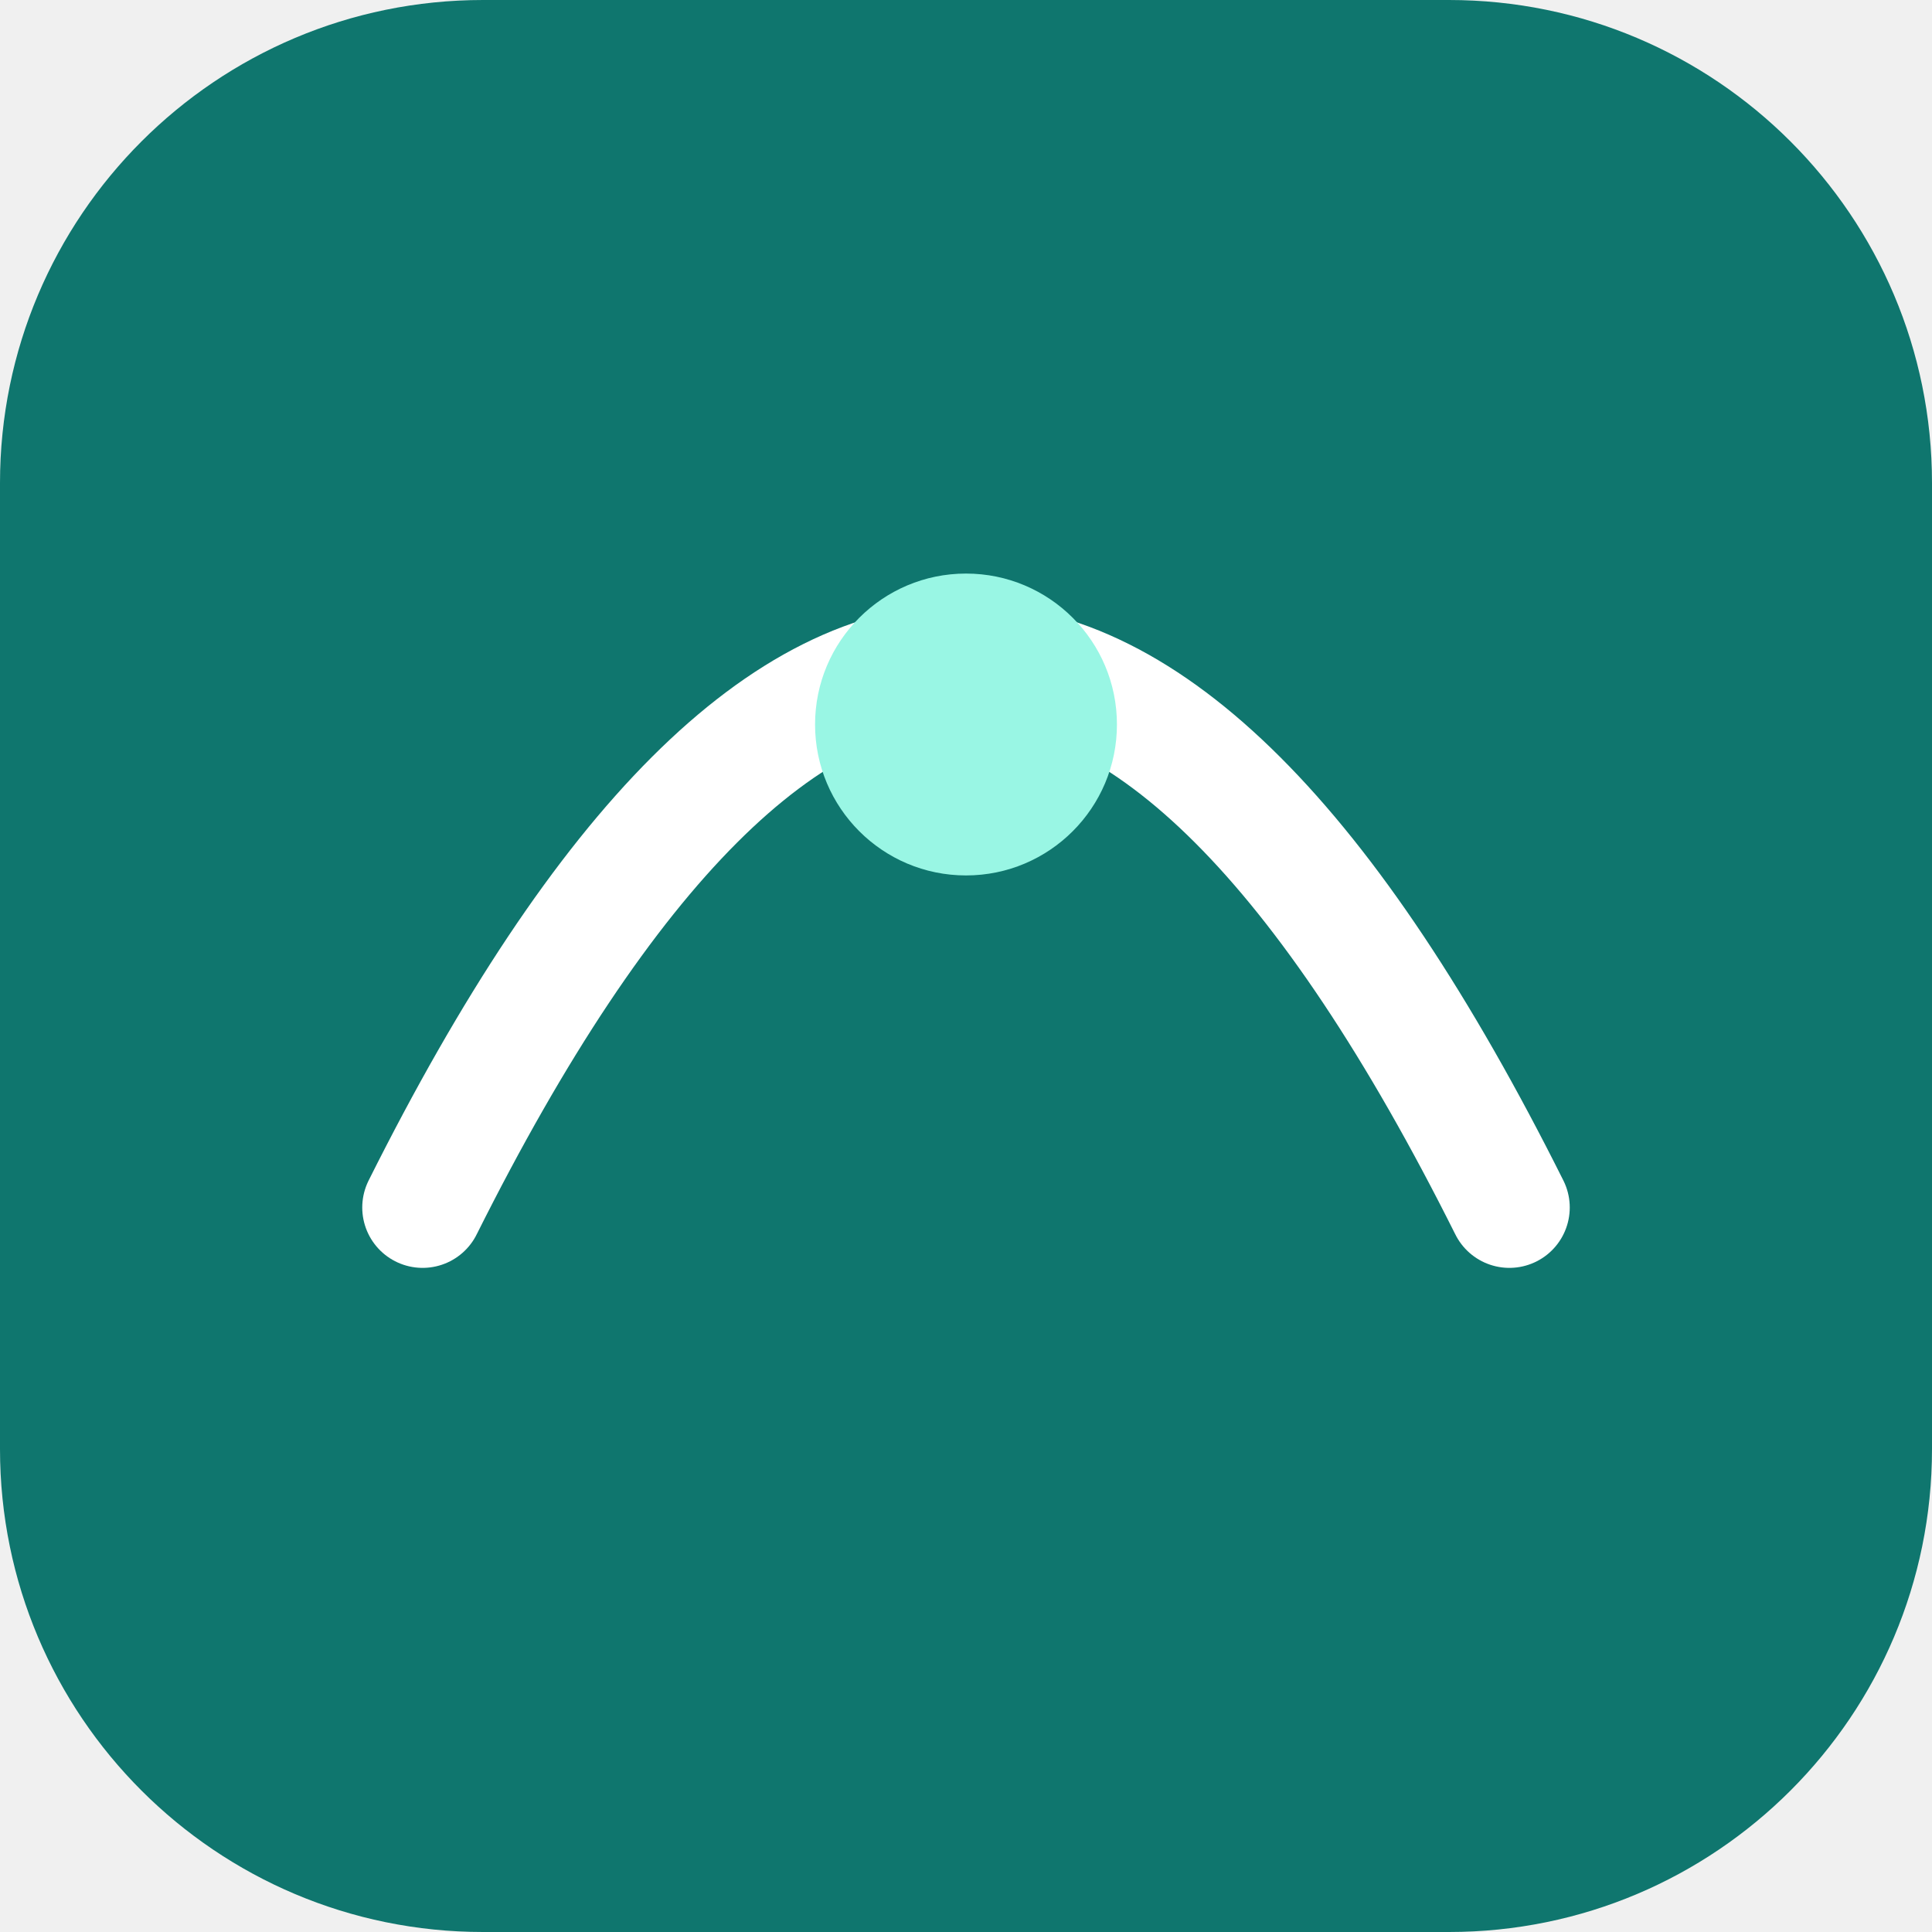
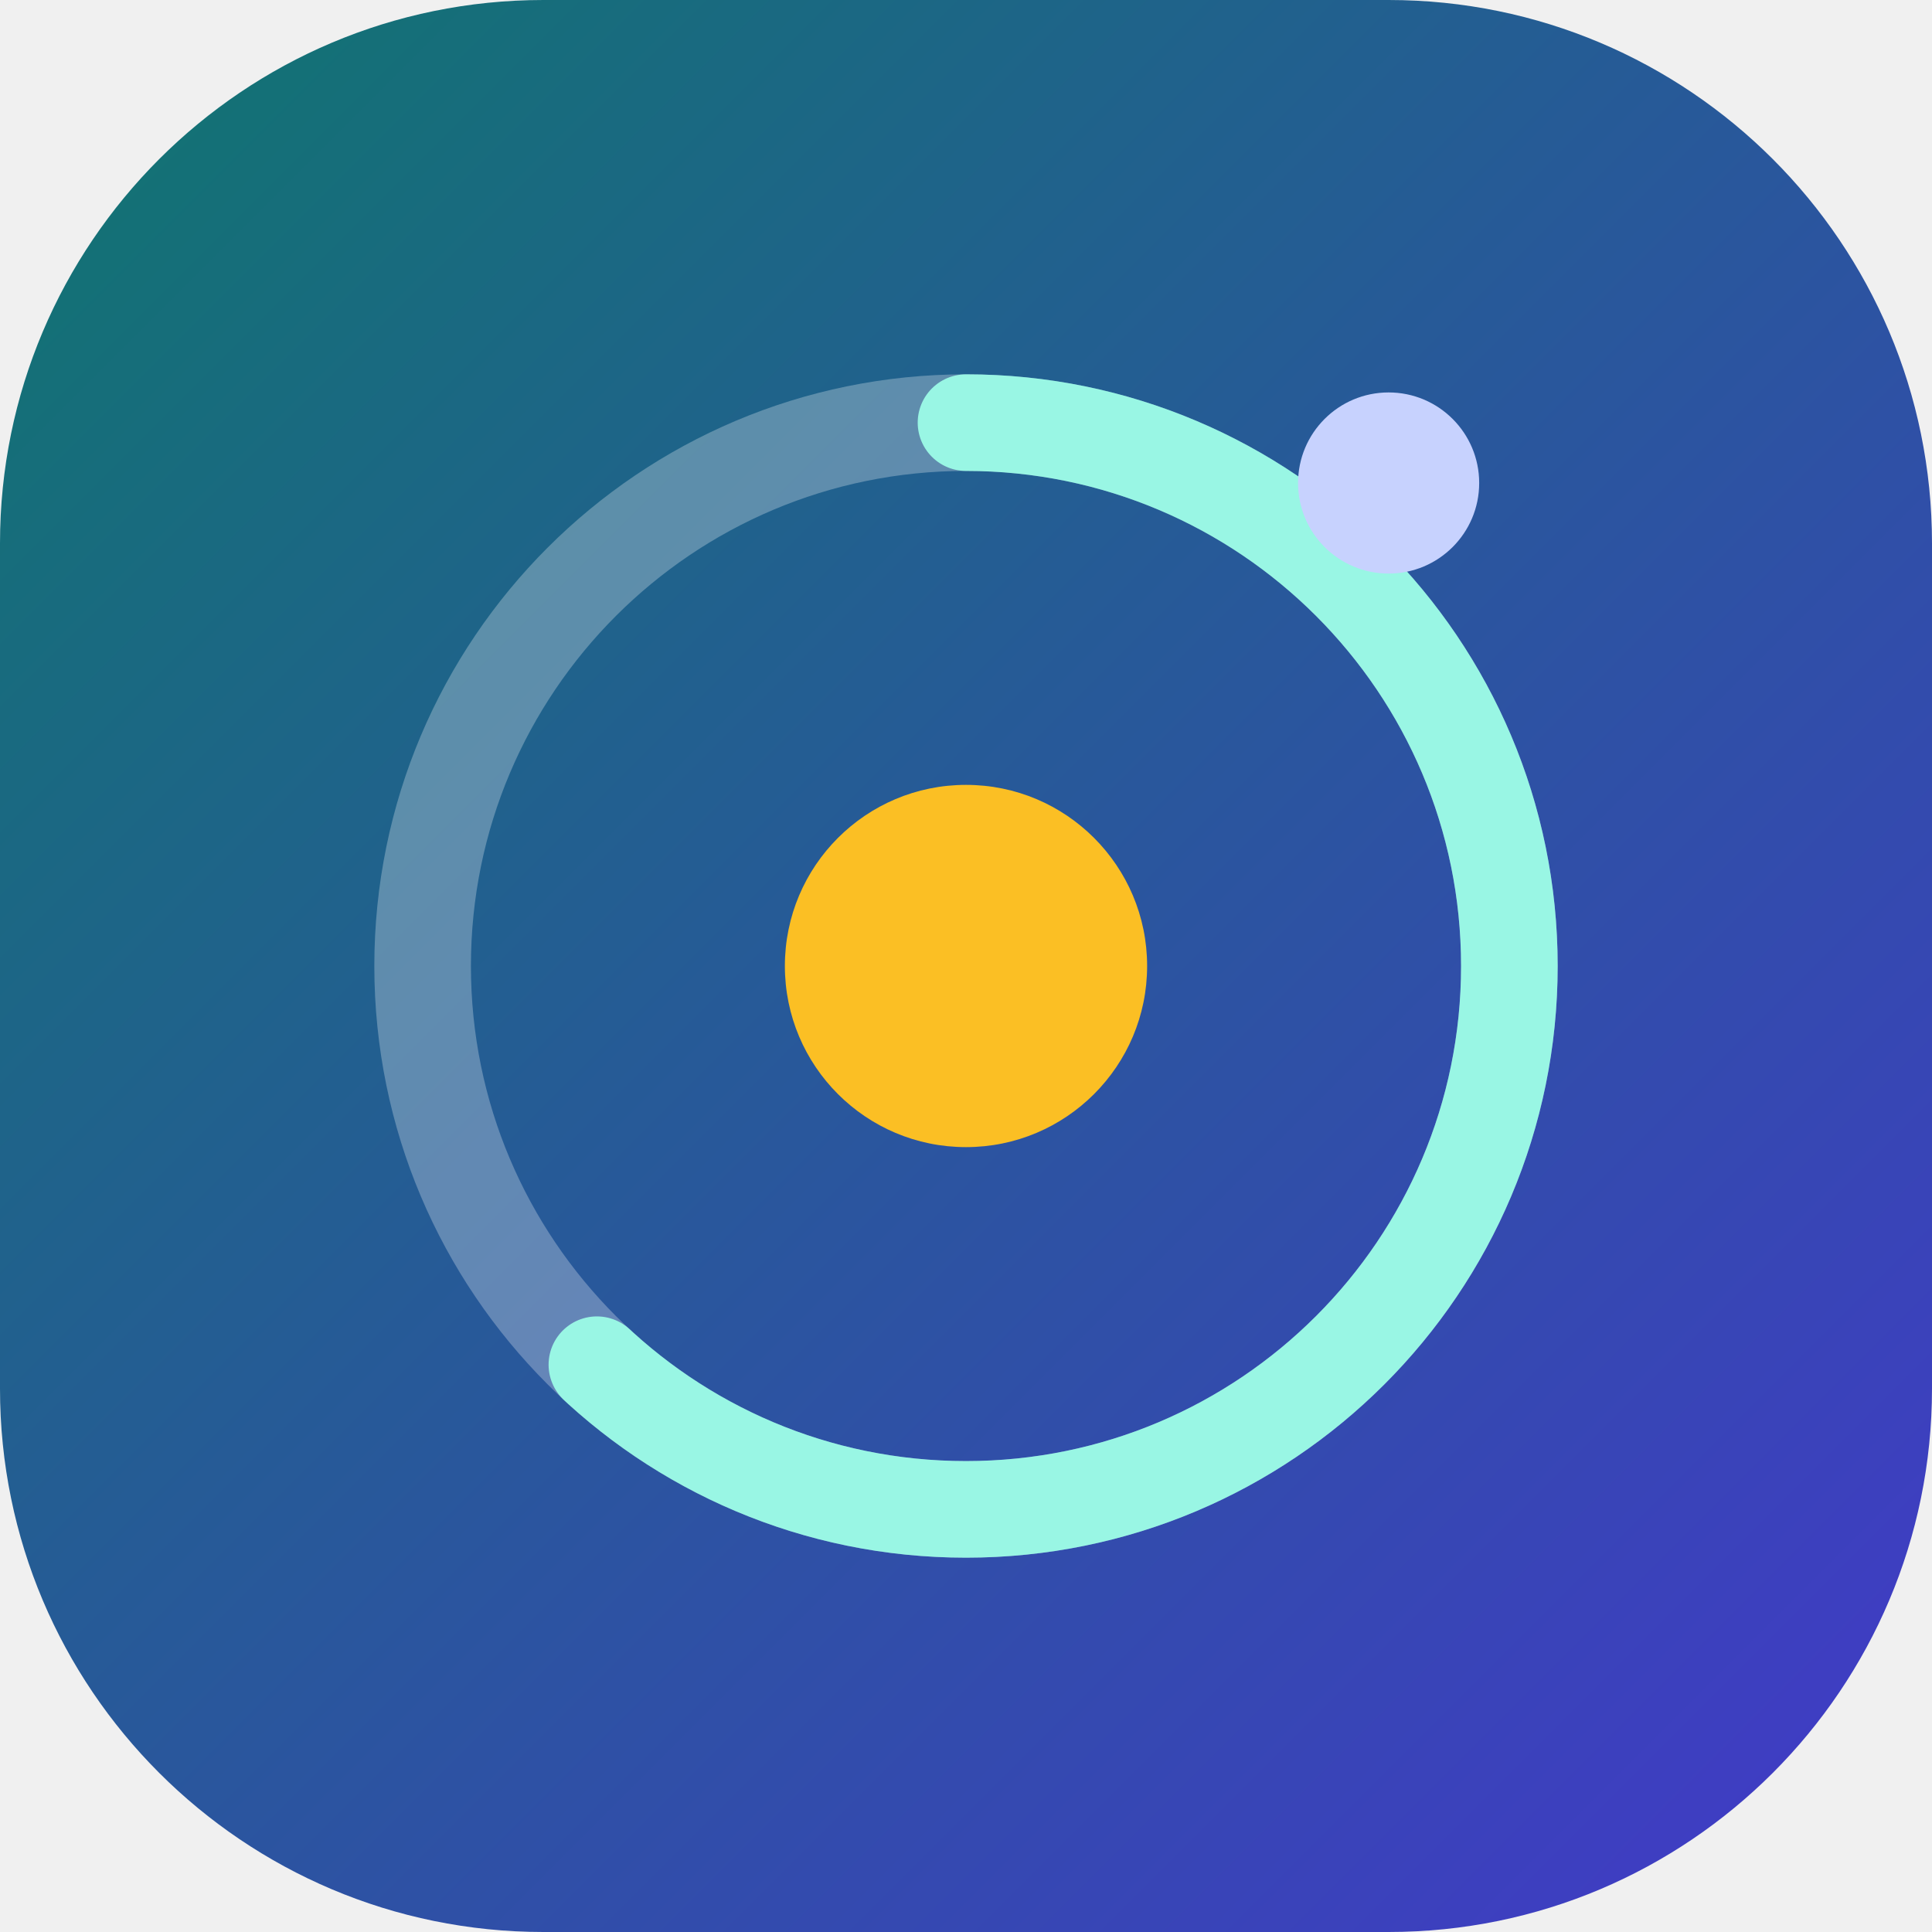
<svg xmlns="http://www.w3.org/2000/svg" viewBox="0 0 64 64">
-   <rect width="64" height="64" rx="16" fill="#0f766e" />
-   <path d="M14 40c6-12 12-18 18-18s12 6 18 18" fill="none" stroke="#ffffff" stroke-width="4" stroke-linecap="round" />
-   <circle cx="32" cy="24" r="5" fill="#99f6e4" />
+   <defs>
+     <linearGradient id="g" x1="0" y1="0" x2="1" y2="1">
+       <stop offset="0%" stop-color="#0f766e" />
+       <stop offset="100%" stop-color="#4338ca" />
+     </linearGradient>
+   </defs>
+   <rect width="64" height="64" rx="18" fill="url(#g)" />
+   <circle cx="32" cy="32" r="18" fill="none" stroke="#ffffff" stroke-width="3.2" opacity="0.28" />
+   <circle cx="32" cy="32" r="18" fill="none" stroke="#99f6e4" stroke-width="3.2" stroke-dasharray="70 113" stroke-linecap="round" transform="rotate(-90 32 32)" />
+   <circle cx="32" cy="32" r="6" fill="#fbbf24" />
+   <circle cx="46" cy="16" r="3" fill="#c7d2fe" />
</svg>
